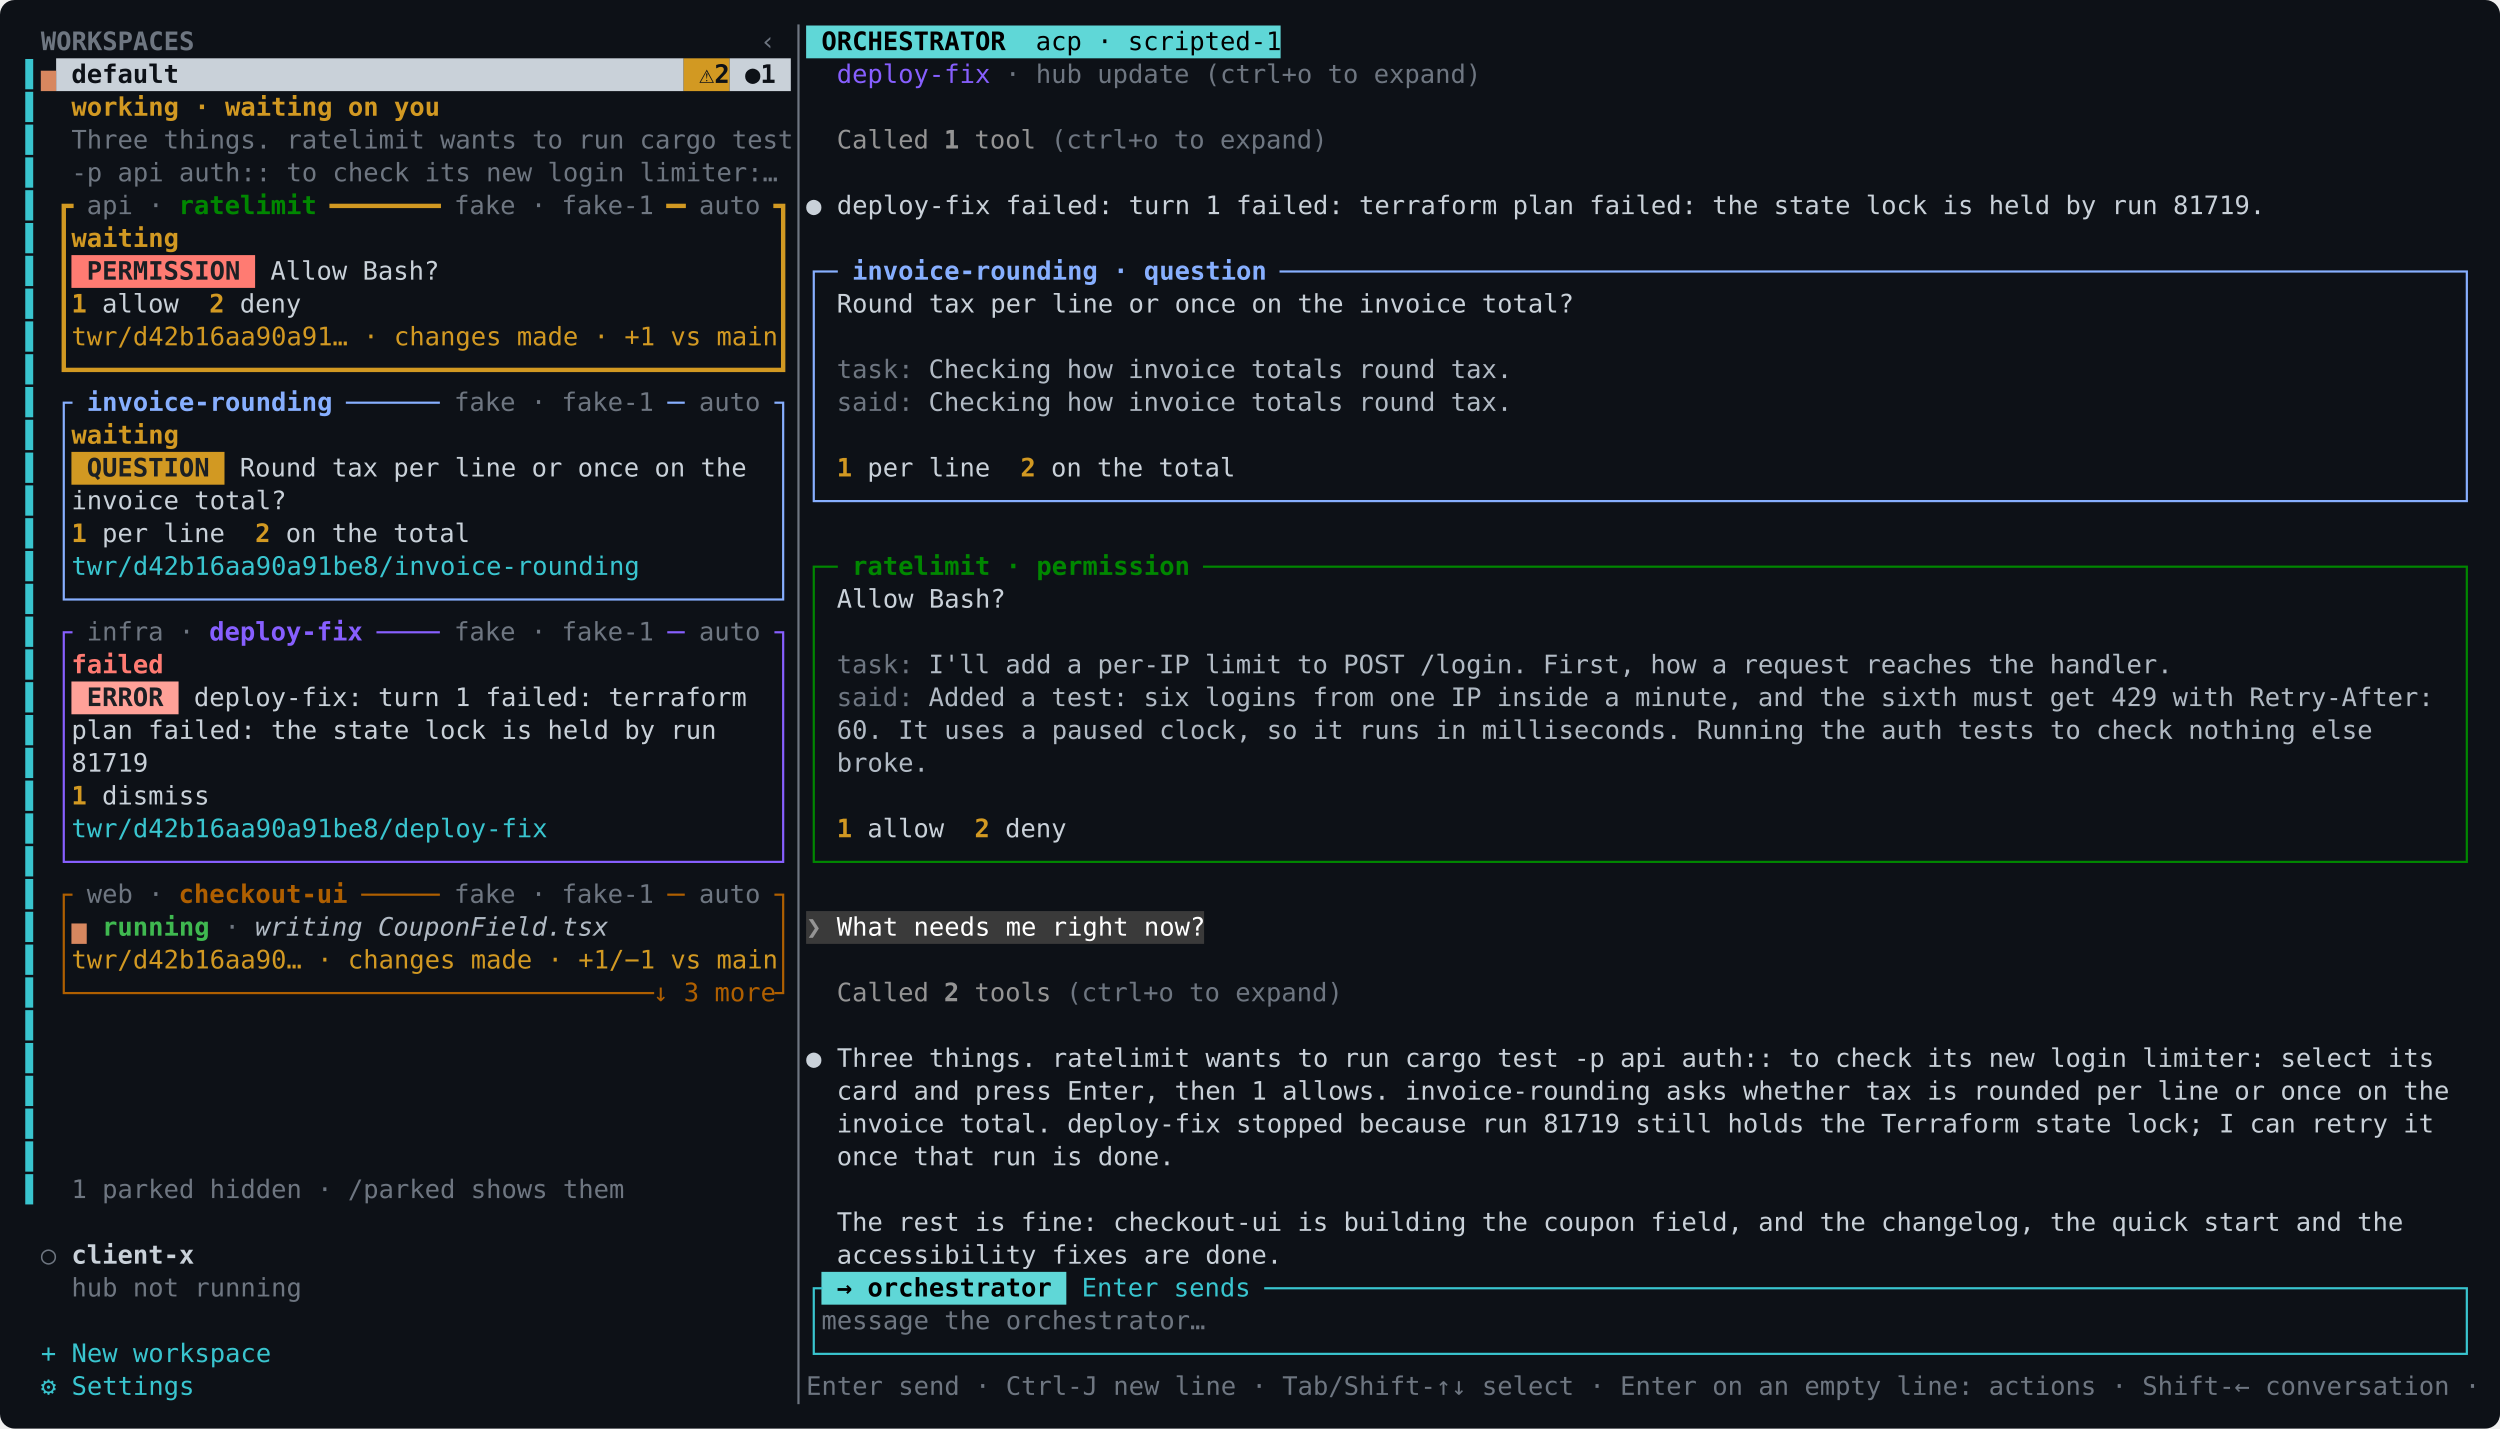
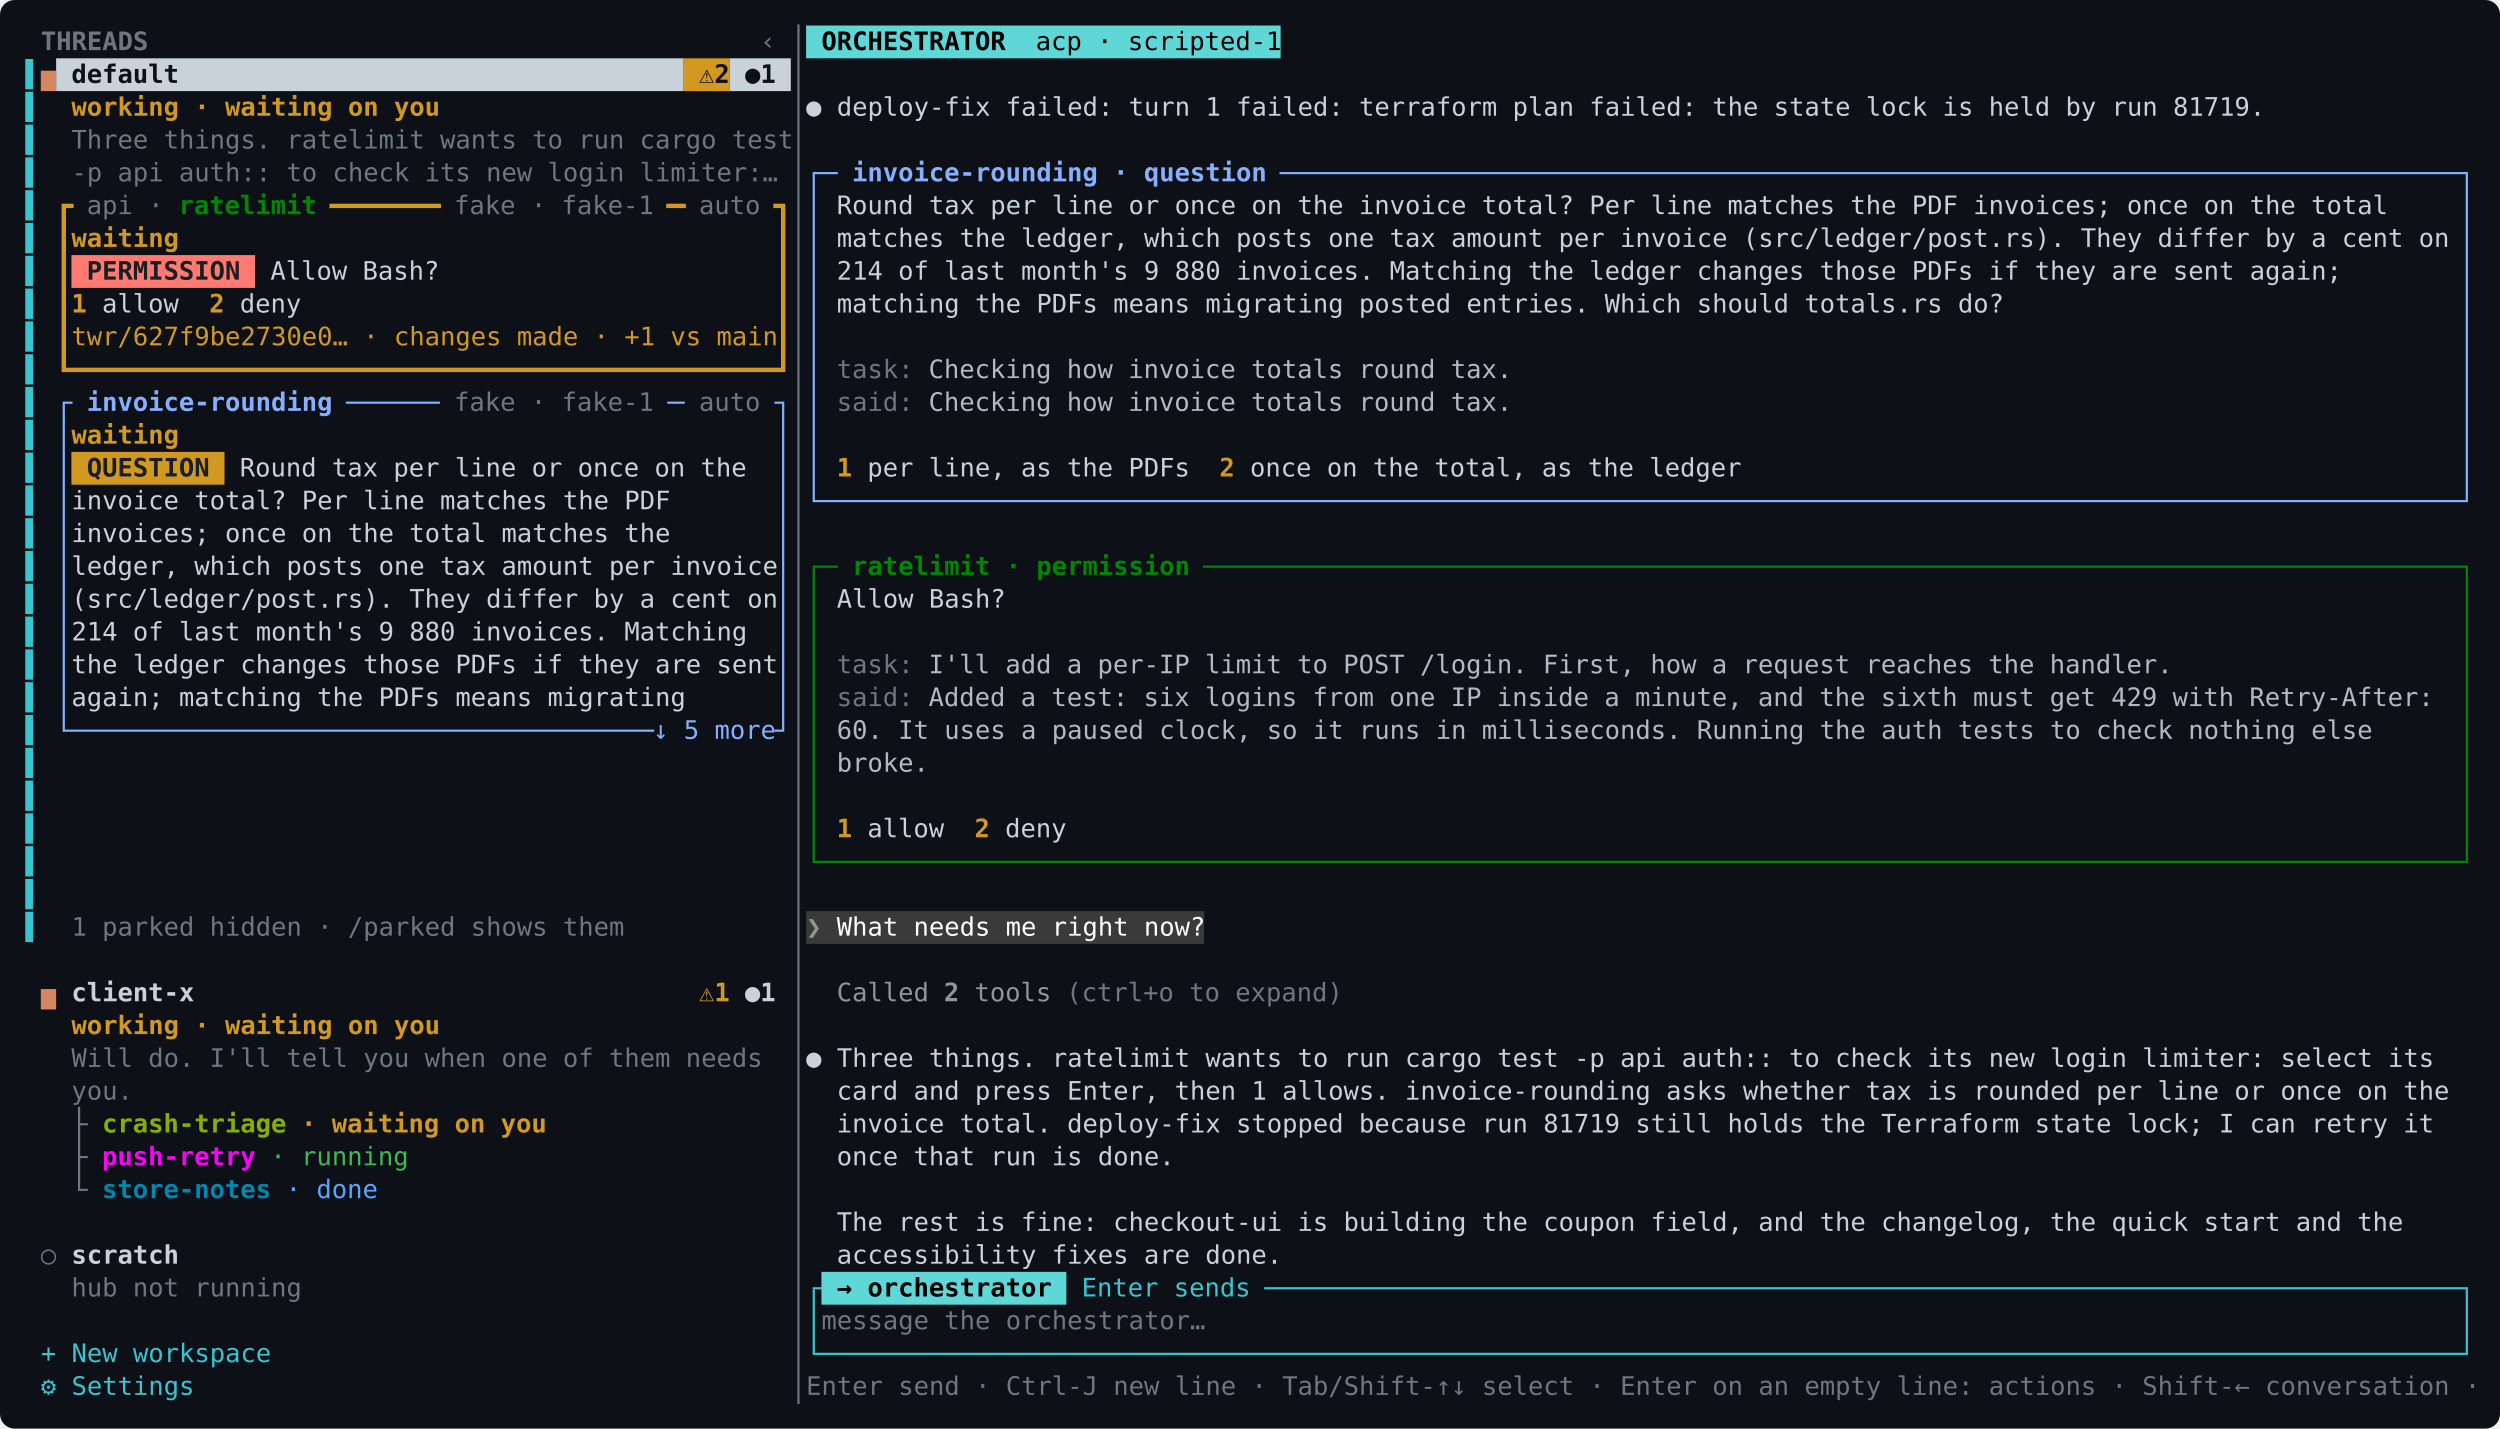
<svg xmlns="http://www.w3.org/2000/svg" width="1372" height="784" viewBox="0 0 1372 784" role="img" aria-label="twr stack view: the conversation with the orchestrator, and the worker thread cards with a permission and a question">
  <style>text{font-family:ui-monospace, SFMono-Regular, 'SF Mono', Menlo, Consolas, 'DejaVu Sans Mono', 'Liberation Mono', monospace;font-size:14px;white-space:pre}.b{font-weight:bold}.d{opacity:.55}.i{font-style:italic}.u{text-decoration:underline}</style>
  <rect width="100%" height="100%" rx="8" fill="#0d1117" />
  <rect x="442.4" y="14" width="260.4" height="18" fill="#5fd7d7" />
  <rect x="30.8" y="32" width="344.4" height="18" fill="#c9d1d9" />
  <rect x="375.2" y="32" width="25.2" height="18" fill="#d29922" />
  <rect x="400.4" y="32" width="33.6" height="18" fill="#c9d1d9" />
  <rect x="39.2" y="140" width="100.8" height="18" fill="#ff7b72" />
  <rect x="39.2" y="248" width="84" height="18" fill="#d29922" />
-   <rect x="39.2" y="374" width="58.8" height="18" fill="#ffa198" />
  <rect x="442.4" y="500" width="218.4" height="18" fill="#3a3a3a" />
  <rect x="450.8" y="698" width="134.4" height="18" fill="#5fd7d7" />
  <rect x="22.4" y="38.8" width="8.4" height="11.2" fill="#d7875f" />
-   <rect x="39.2" y="506.8" width="8.4" height="11.2" fill="#d7875f" />
+   <rect x="22.4" y="542.8" width="8.4" height="11.2" fill="#d7875f" />
  <path d="M446.6 311H459.2M660.8 311H1353.8M446.6 473H1353.8M446.6 311V473M1353.8 311V473" stroke="#008700" stroke-width="1.2" fill="none" stroke-linecap="square" />
  <path d="M446.6 707H450.8M694.4 707H1353.8M446.6 743H1353.8M446.6 707V743M1353.8 707V743" stroke="#39c5cf" stroke-width="1.2" fill="none" stroke-linecap="square" />
-   <path d="M438.2 14V770" stroke="#6e7681" stroke-width="1.2" fill="none" stroke-linecap="square" />
-   <path d="M35 347H39.2M207.2 347H240.8M366.8 347H375.2M425.6 347H429.8M35 473H429.8M35 347V473M429.8 347V473" stroke="#875fff" stroke-width="1.2" fill="none" stroke-linecap="square" />
-   <path d="M446.6 149H459.2M702.8 149H1353.8M35 221H39.2M190.4 221H240.8M366.8 221H375.2M425.6 221H429.8M446.6 275H1353.8M35 329H429.8M446.6 149V275M1353.8 149V275M35 221V329M429.8 221V329" stroke="#87afff" stroke-width="1.2" fill="none" stroke-linecap="square" />
-   <path d="M35 491H39.2M198.8 491H240.8M366.8 491H375.2M425.6 491H429.8M35 545H358.4M425.6 545H429.8M35 491V545M429.8 491V545" stroke="#af5f00" stroke-width="1.2" fill="none" stroke-linecap="square" />
+   <path d="M43.4 617H47.6M43.4 635H47.6M43.4 653H47.6M438.2 14V770M43.4 608V653" stroke="#6e7681" stroke-width="1.2" fill="none" stroke-linecap="square" />
+   <path d="M446.6 95H459.2M702.8 95H1353.8M35 221H39.2M190.4 221H240.8M366.8 221H375.2M425.6 221H429.8M446.6 275H1353.8M35 401H358.4M425.6 401H429.8M446.6 95V275M1353.8 95V275M35 221V401M429.8 221V401" stroke="#87afff" stroke-width="1.2" fill="none" stroke-linecap="square" />
  <path d="M35 113H39.2M182 113H240.8M366.8 113H375.2M425.6 113H429.8M35 203H429.8M35 113V203M429.8 113V203" stroke="#d29922" stroke-width="2.4" fill="none" stroke-linecap="square" />
-   <text x="22.4" y="27.5" fill="#6e7681" class="b" textLength="84">WORKSPACES</text>
+   <text x="22.4" y="27.5" fill="#6e7681" class="b" textLength="58.8">THREADS</text>
  <text x="417.2" y="27.5" fill="#6e7681">‹</text>
  <text x="450.8" y="27.5" fill="#000000" class="b" textLength="100.8">ORCHESTRATOR</text>
  <text x="568.4" y="27.5" fill="#000000" textLength="134.4">acp · scripted-1</text>
  <text x="14" y="45.5" fill="#39c5cf">▌</text>
  <text x="39.2" y="45.5" fill="#0d1117" class="b" textLength="58.8">default</text>
  <text x="383.6" y="45.5" fill="#0d1117" class="b" textLength="42">⚠2 ●1</text>
-   <text x="459.2" y="45.5" fill="#875fff" textLength="84">deploy-fix</text>
-   <text x="551.6" y="45.5" fill="#6e7681" textLength="260.4">· hub update (ctrl+o to expand)</text>
  <text x="14" y="63.5" fill="#39c5cf">▌</text>
  <text x="39.2" y="63.5" fill="#d29922" class="b" textLength="201.6">working · waiting on you</text>
+   <text x="442.4" y="63.5" fill="#c9d1d9" textLength="798">● deploy-fix failed: turn 1 failed: terraform plan failed: the state lock is held by run 81719.</text>
  <text x="14" y="81.5" fill="#39c5cf">▌</text>
  <text x="39.2" y="81.5" fill="#6e7681" textLength="394.8">Three things. ratelimit wants to run cargo test</text>
-   <text x="459.2" y="81.5" fill="#949494" textLength="50.4">Called</text>
-   <text x="518" y="81.5" fill="#949494" class="b">1</text>
-   <text x="534.8" y="81.5" fill="#949494" textLength="33.6">tool</text>
-   <text x="576.8" y="81.5" fill="#6e7681" textLength="151.2">(ctrl+o to expand)</text>
  <text x="14" y="99.5" fill="#39c5cf">▌</text>
  <text x="39.2" y="99.5" fill="#6e7681" textLength="386.4">-p api auth:: to check its new login limiter:…</text>
+   <text x="467.6" y="99.5" fill="#87afff" class="b" textLength="226.8">invoice-rounding · question</text>
  <text x="14" y="117.5" fill="#39c5cf">▌</text>
  <text x="47.6" y="117.5" fill="#6e7681" textLength="42">api ·</text>
  <text x="98" y="117.5" fill="#008700" class="b" textLength="75.6">ratelimit</text>
  <text x="249.2" y="117.5" fill="#6e7681" textLength="109.2">fake · fake-1</text>
  <text x="383.6" y="117.5" fill="#6e7681" textLength="33.6">auto</text>
-   <text x="442.4" y="117.5" fill="#c9d1d9" textLength="798">● deploy-fix failed: turn 1 failed: terraform plan failed: the state lock is held by run 81719.</text>
+   <text x="459.2" y="117.5" fill="#c9d1d9" textLength="848.4">Round tax per line or once on the invoice total? Per line matches the PDF invoices; once on the total</text>
  <text x="14" y="135.5" fill="#39c5cf">▌</text>
  <text x="39.2" y="135.5" fill="#d29922" class="b" textLength="58.8">waiting</text>
+   <text x="459.2" y="135.5" fill="#c9d1d9" textLength="882">matches the ledger, which posts one tax amount per invoice (src/ledger/post.rs). They differ by a cent on</text>
  <text x="14" y="153.5" fill="#39c5cf">▌</text>
  <text x="47.6" y="153.5" fill="#1b1f24" class="b" textLength="84">PERMISSION</text>
  <text x="148.4" y="153.5" fill="#c9d1d9" textLength="92.4">Allow Bash?</text>
-   <text x="467.6" y="153.5" fill="#87afff" class="b" textLength="226.8">invoice-rounding · question</text>
+   <text x="459.2" y="153.5" fill="#c9d1d9" textLength="823.2">214 of last month's 9 880 invoices. Matching the ledger changes those PDFs if they are sent again;</text>
  <text x="14" y="171.5" fill="#39c5cf">▌</text>
  <text x="39.2" y="171.5" fill="#d29922" class="b">1</text>
  <text x="56" y="171.5" fill="#c9d1d9" textLength="42">allow</text>
  <text x="114.8" y="171.5" fill="#d29922" class="b">2</text>
  <text x="131.6" y="171.5" fill="#c9d1d9" textLength="33.6">deny</text>
-   <text x="459.2" y="171.5" fill="#c9d1d9" textLength="403.2">Round tax per line or once on the invoice total?</text>
+   <text x="459.2" y="171.5" fill="#c9d1d9" textLength="638.4">matching the PDFs means migrating posted entries. Which should totals.rs do?</text>
  <text x="14" y="189.5" fill="#39c5cf">▌</text>
-   <text x="39.2" y="189.5" fill="#d29922" textLength="386.4">twr/d42b16aa90a91… · changes made · +1 vs main</text>
+   <text x="39.2" y="189.5" fill="#d29922" textLength="386.4">twr/627f9be2730e0… · changes made · +1 vs main</text>
  <text x="14" y="207.5" fill="#39c5cf">▌</text>
  <text x="459.2" y="207.5" fill="#6e7681" textLength="42">task:</text>
  <text x="509.6" y="207.5" fill="#b1bac4" textLength="319.2">Checking how invoice totals round tax.</text>
  <text x="14" y="225.5" fill="#39c5cf">▌</text>
  <text x="47.6" y="225.5" fill="#87afff" class="b" textLength="134.4">invoice-rounding</text>
  <text x="249.2" y="225.5" fill="#6e7681" textLength="109.2">fake · fake-1</text>
  <text x="383.6" y="225.5" fill="#6e7681" textLength="33.6">auto</text>
  <text x="459.2" y="225.5" fill="#6e7681" textLength="42">said:</text>
  <text x="509.6" y="225.5" fill="#b1bac4" textLength="319.2">Checking how invoice totals round tax.</text>
  <text x="14" y="243.5" fill="#39c5cf">▌</text>
  <text x="39.2" y="243.5" fill="#d29922" class="b" textLength="58.8">waiting</text>
  <text x="14" y="261.5" fill="#39c5cf">▌</text>
  <text x="47.6" y="261.5" fill="#1b1f24" class="b" textLength="67.2">QUESTION</text>
  <text x="131.6" y="261.5" fill="#c9d1d9" textLength="277.2">Round tax per line or once on the</text>
  <text x="459.2" y="261.5" fill="#d29922" class="b">1</text>
-   <text x="476" y="261.5" fill="#c9d1d9" textLength="67.2">per line</text>
-   <text x="560" y="261.5" fill="#d29922" class="b">2</text>
-   <text x="576.8" y="261.5" fill="#c9d1d9" textLength="100.8">on the total</text>
+   <text x="476" y="261.5" fill="#c9d1d9" textLength="176.4">per line, as the PDFs</text>
+   <text x="669.2" y="261.5" fill="#d29922" class="b">2</text>
+   <text x="686" y="261.5" fill="#c9d1d9" textLength="268.8">once on the total, as the ledger</text>
  <text x="14" y="279.5" fill="#39c5cf">▌</text>
-   <text x="39.2" y="279.5" fill="#c9d1d9" textLength="117.6">invoice total?</text>
+   <text x="39.2" y="279.5" fill="#c9d1d9" textLength="327.6">invoice total? Per line matches the PDF</text>
  <text x="14" y="297.5" fill="#39c5cf">▌</text>
-   <text x="39.2" y="297.5" fill="#d29922" class="b">1</text>
-   <text x="56" y="297.5" fill="#c9d1d9" textLength="67.2">per line</text>
-   <text x="140" y="297.5" fill="#d29922" class="b">2</text>
-   <text x="156.8" y="297.5" fill="#c9d1d9" textLength="100.8">on the total</text>
+   <text x="39.2" y="297.5" fill="#c9d1d9" textLength="327.6">invoices; once on the total matches the</text>
  <text x="14" y="315.5" fill="#39c5cf">▌</text>
-   <text x="39.2" y="315.5" fill="#39c5cf" textLength="310.8">twr/d42b16aa90a91be8/invoice-rounding</text>
+   <text x="39.2" y="315.5" fill="#c9d1d9" textLength="386.4">ledger, which posts one tax amount per invoice</text>
  <text x="467.6" y="315.5" fill="#008700" class="b" textLength="184.8">ratelimit · permission</text>
  <text x="14" y="333.5" fill="#39c5cf">▌</text>
+   <text x="39.2" y="333.5" fill="#c9d1d9" textLength="386.4">(src/ledger/post.rs). They differ by a cent on</text>
  <text x="459.2" y="333.5" fill="#c9d1d9" textLength="92.4">Allow Bash?</text>
  <text x="14" y="351.5" fill="#39c5cf">▌</text>
-   <text x="47.6" y="351.5" fill="#6e7681" textLength="58.8">infra ·</text>
-   <text x="114.8" y="351.5" fill="#875fff" class="b" textLength="84">deploy-fix</text>
-   <text x="249.2" y="351.5" fill="#6e7681" textLength="109.2">fake · fake-1</text>
-   <text x="383.6" y="351.5" fill="#6e7681" textLength="33.6">auto</text>
+   <text x="39.2" y="351.5" fill="#c9d1d9" textLength="369.6">214 of last month's 9 880 invoices. Matching</text>
  <text x="14" y="369.5" fill="#39c5cf">▌</text>
-   <text x="39.2" y="369.5" fill="#ff7b72" class="b" textLength="50.4">failed</text>
+   <text x="39.2" y="369.5" fill="#c9d1d9" textLength="386.4">the ledger changes those PDFs if they are sent</text>
  <text x="459.2" y="369.5" fill="#6e7681" textLength="42">task:</text>
  <text x="509.6" y="369.5" fill="#b1bac4" textLength="680.4">I'll add a per-IP limit to POST /login. First, how a request reaches the handler.</text>
  <text x="14" y="387.5" fill="#39c5cf">▌</text>
-   <text x="47.6" y="387.5" fill="#1b1f24" class="b" textLength="42">ERROR</text>
-   <text x="106.4" y="387.5" fill="#c9d1d9" textLength="302.4">deploy-fix: turn 1 failed: terraform</text>
+   <text x="39.2" y="387.5" fill="#c9d1d9" textLength="336">again; matching the PDFs means migrating</text>
  <text x="459.2" y="387.5" fill="#6e7681" textLength="42">said:</text>
  <text x="509.6" y="387.5" fill="#b1bac4" textLength="823.2">Added a test: six logins from one IP inside a minute, and the sixth must get 429 with Retry-After:</text>
  <text x="14" y="405.5" fill="#39c5cf">▌</text>
-   <text x="39.2" y="405.5" fill="#c9d1d9" textLength="352.8">plan failed: the state lock is held by run</text>
+   <text x="358.4" y="405.5" fill="#87afff" textLength="67.2">↓ 5 more</text>
  <text x="459.2" y="405.5" fill="#b1bac4" textLength="840">60. It uses a paused clock, so it runs in milliseconds. Running the auth tests to check nothing else</text>
  <text x="14" y="423.5" fill="#39c5cf">▌</text>
-   <text x="39.2" y="423.5" fill="#c9d1d9" textLength="42">81719</text>
  <text x="459.2" y="423.5" fill="#b1bac4" textLength="50.4">broke.</text>
  <text x="14" y="441.5" fill="#39c5cf">▌</text>
-   <text x="39.2" y="441.5" fill="#d29922" class="b">1</text>
-   <text x="56" y="441.5" fill="#c9d1d9" textLength="58.8">dismiss</text>
  <text x="14" y="459.5" fill="#39c5cf">▌</text>
-   <text x="39.2" y="459.5" fill="#39c5cf" textLength="260.4">twr/d42b16aa90a91be8/deploy-fix</text>
  <text x="459.2" y="459.5" fill="#d29922" class="b">1</text>
  <text x="476" y="459.5" fill="#c9d1d9" textLength="42">allow</text>
  <text x="534.8" y="459.5" fill="#d29922" class="b">2</text>
  <text x="551.6" y="459.5" fill="#c9d1d9" textLength="33.6">deny</text>
  <text x="14" y="477.5" fill="#39c5cf">▌</text>
  <text x="14" y="495.5" fill="#39c5cf">▌</text>
-   <text x="47.6" y="495.5" fill="#6e7681" textLength="42">web ·</text>
-   <text x="98" y="495.5" fill="#af5f00" class="b" textLength="92.4">checkout-ui</text>
-   <text x="249.2" y="495.5" fill="#6e7681" textLength="109.2">fake · fake-1</text>
-   <text x="383.6" y="495.5" fill="#6e7681" textLength="33.6">auto</text>
  <text x="14" y="513.5" fill="#39c5cf">▌</text>
-   <text x="56" y="513.5" fill="#3fb950" class="b" textLength="58.8">running</text>
-   <text x="123.2" y="513.5" fill="#6e7681">·</text>
-   <text x="140" y="513.5" fill="#b1bac4" class="i" textLength="193.2">writing CouponField.tsx</text>
+   <text x="39.2" y="513.5" fill="#6e7681" textLength="302.4">1 parked hidden · /parked shows them</text>
  <text x="442.4" y="513.5" fill="#949494">❯</text>
  <text x="459.2" y="513.5" fill="#ffffff" textLength="201.6">What needs me right now?</text>
-   <text x="14" y="531.5" fill="#39c5cf">▌</text>
-   <text x="39.2" y="531.5" fill="#d29922" textLength="386.4">twr/d42b16aa90… · changes made · +1/−1 vs main</text>
-   <text x="14" y="549.5" fill="#39c5cf">▌</text>
-   <text x="358.4" y="549.5" fill="#af5f00" textLength="67.2">↓ 3 more</text>
+   <text x="39.2" y="549.5" fill="#c9d1d9" class="b" textLength="67.2">client-x</text>
+   <text x="383.6" y="549.5" fill="#d29922" class="b" textLength="16.8">⚠1</text>
+   <text x="408.8" y="549.5" fill="#c9d1d9" class="b" textLength="16.8">●1</text>
  <text x="459.2" y="549.5" fill="#949494" textLength="50.4">Called</text>
  <text x="518" y="549.5" fill="#949494" class="b">2</text>
  <text x="534.8" y="549.5" fill="#949494" textLength="42">tools</text>
  <text x="585.2" y="549.5" fill="#6e7681" textLength="151.2">(ctrl+o to expand)</text>
-   <text x="14" y="567.5" fill="#39c5cf">▌</text>
-   <text x="14" y="585.5" fill="#39c5cf">▌</text>
+   <text x="39.2" y="567.5" fill="#d29922" class="b" textLength="201.6">working · waiting on you</text>
+   <text x="39.2" y="585.5" fill="#6e7681" textLength="378">Will do. I'll tell you when one of them needs</text>
  <text x="442.4" y="585.5" fill="#c9d1d9" textLength="890.4">● Three things. ratelimit wants to run cargo test -p api auth:: to check its new login limiter: select its</text>
-   <text x="14" y="603.5" fill="#39c5cf">▌</text>
+   <text x="39.2" y="603.5" fill="#6e7681" textLength="33.6">you.</text>
  <text x="459.2" y="603.5" fill="#c9d1d9" textLength="882">card and press Enter, then 1 allows. invoice-rounding asks whether tax is rounded per line or once on the</text>
-   <text x="14" y="621.5" fill="#39c5cf">▌</text>
+   <text x="56" y="621.5" fill="#87af00" class="b" textLength="100.8">crash-triage</text>
+   <text x="165.2" y="621.5" fill="#d29922" class="b" textLength="134.4">· waiting on you</text>
  <text x="459.2" y="621.5" fill="#c9d1d9" textLength="873.6">invoice total. deploy-fix stopped because run 81719 still holds the Terraform state lock; I can retry it</text>
-   <text x="14" y="639.5" fill="#39c5cf">▌</text>
+   <text x="56" y="639.5" fill="#ff00ff" class="b" textLength="84">push-retry</text>
+   <text x="148.4" y="639.5" fill="#3fb950" textLength="75.6">· running</text>
  <text x="459.2" y="639.5" fill="#c9d1d9" textLength="184.8">once that run is done.</text>
-   <text x="14" y="657.5" fill="#39c5cf">▌</text>
-   <text x="39.2" y="657.5" fill="#6e7681" textLength="302.4">1 parked hidden · /parked shows them</text>
+   <text x="56" y="657.5" fill="#0087af" class="b" textLength="92.4">store-notes</text>
+   <text x="156.8" y="657.5" fill="#58a6ff" textLength="50.4">· done</text>
  <text x="459.2" y="675.5" fill="#c9d1d9" textLength="856.8">The rest is fine: checkout-ui is building the coupon field, and the changelog, the quick start and the</text>
  <text x="22.4" y="693.5" fill="#6e7681">○</text>
-   <text x="39.2" y="693.5" fill="#c9d1d9" class="b" textLength="67.2">client-x</text>
+   <text x="39.2" y="693.5" fill="#c9d1d9" class="b" textLength="58.8">scratch</text>
  <text x="459.2" y="693.5" fill="#c9d1d9" textLength="243.6">accessibility fixes are done.</text>
  <text x="39.2" y="711.5" fill="#6e7681" textLength="126">hub not running</text>
  <text x="459.2" y="711.5" fill="#000000" class="b" textLength="117.6">→ orchestrator</text>
  <text x="593.6" y="711.5" fill="#39c5cf" textLength="92.4">Enter sends</text>
  <text x="450.8" y="729.5" fill="#6e7681" textLength="210">message the orchestrator…</text>
  <text x="22.4" y="747.5" fill="#39c5cf" textLength="126">+ New workspace</text>
  <text x="22.4" y="765.5" fill="#39c5cf" textLength="84">⚙ Settings</text>
  <text x="442.4" y="765.5" fill="#6e7681" textLength="915.6">Enter send · Ctrl-J new line · Tab/Shift-↑↓ select · Enter on an empty line: actions · Shift-← conversation ·</text>
</svg>
